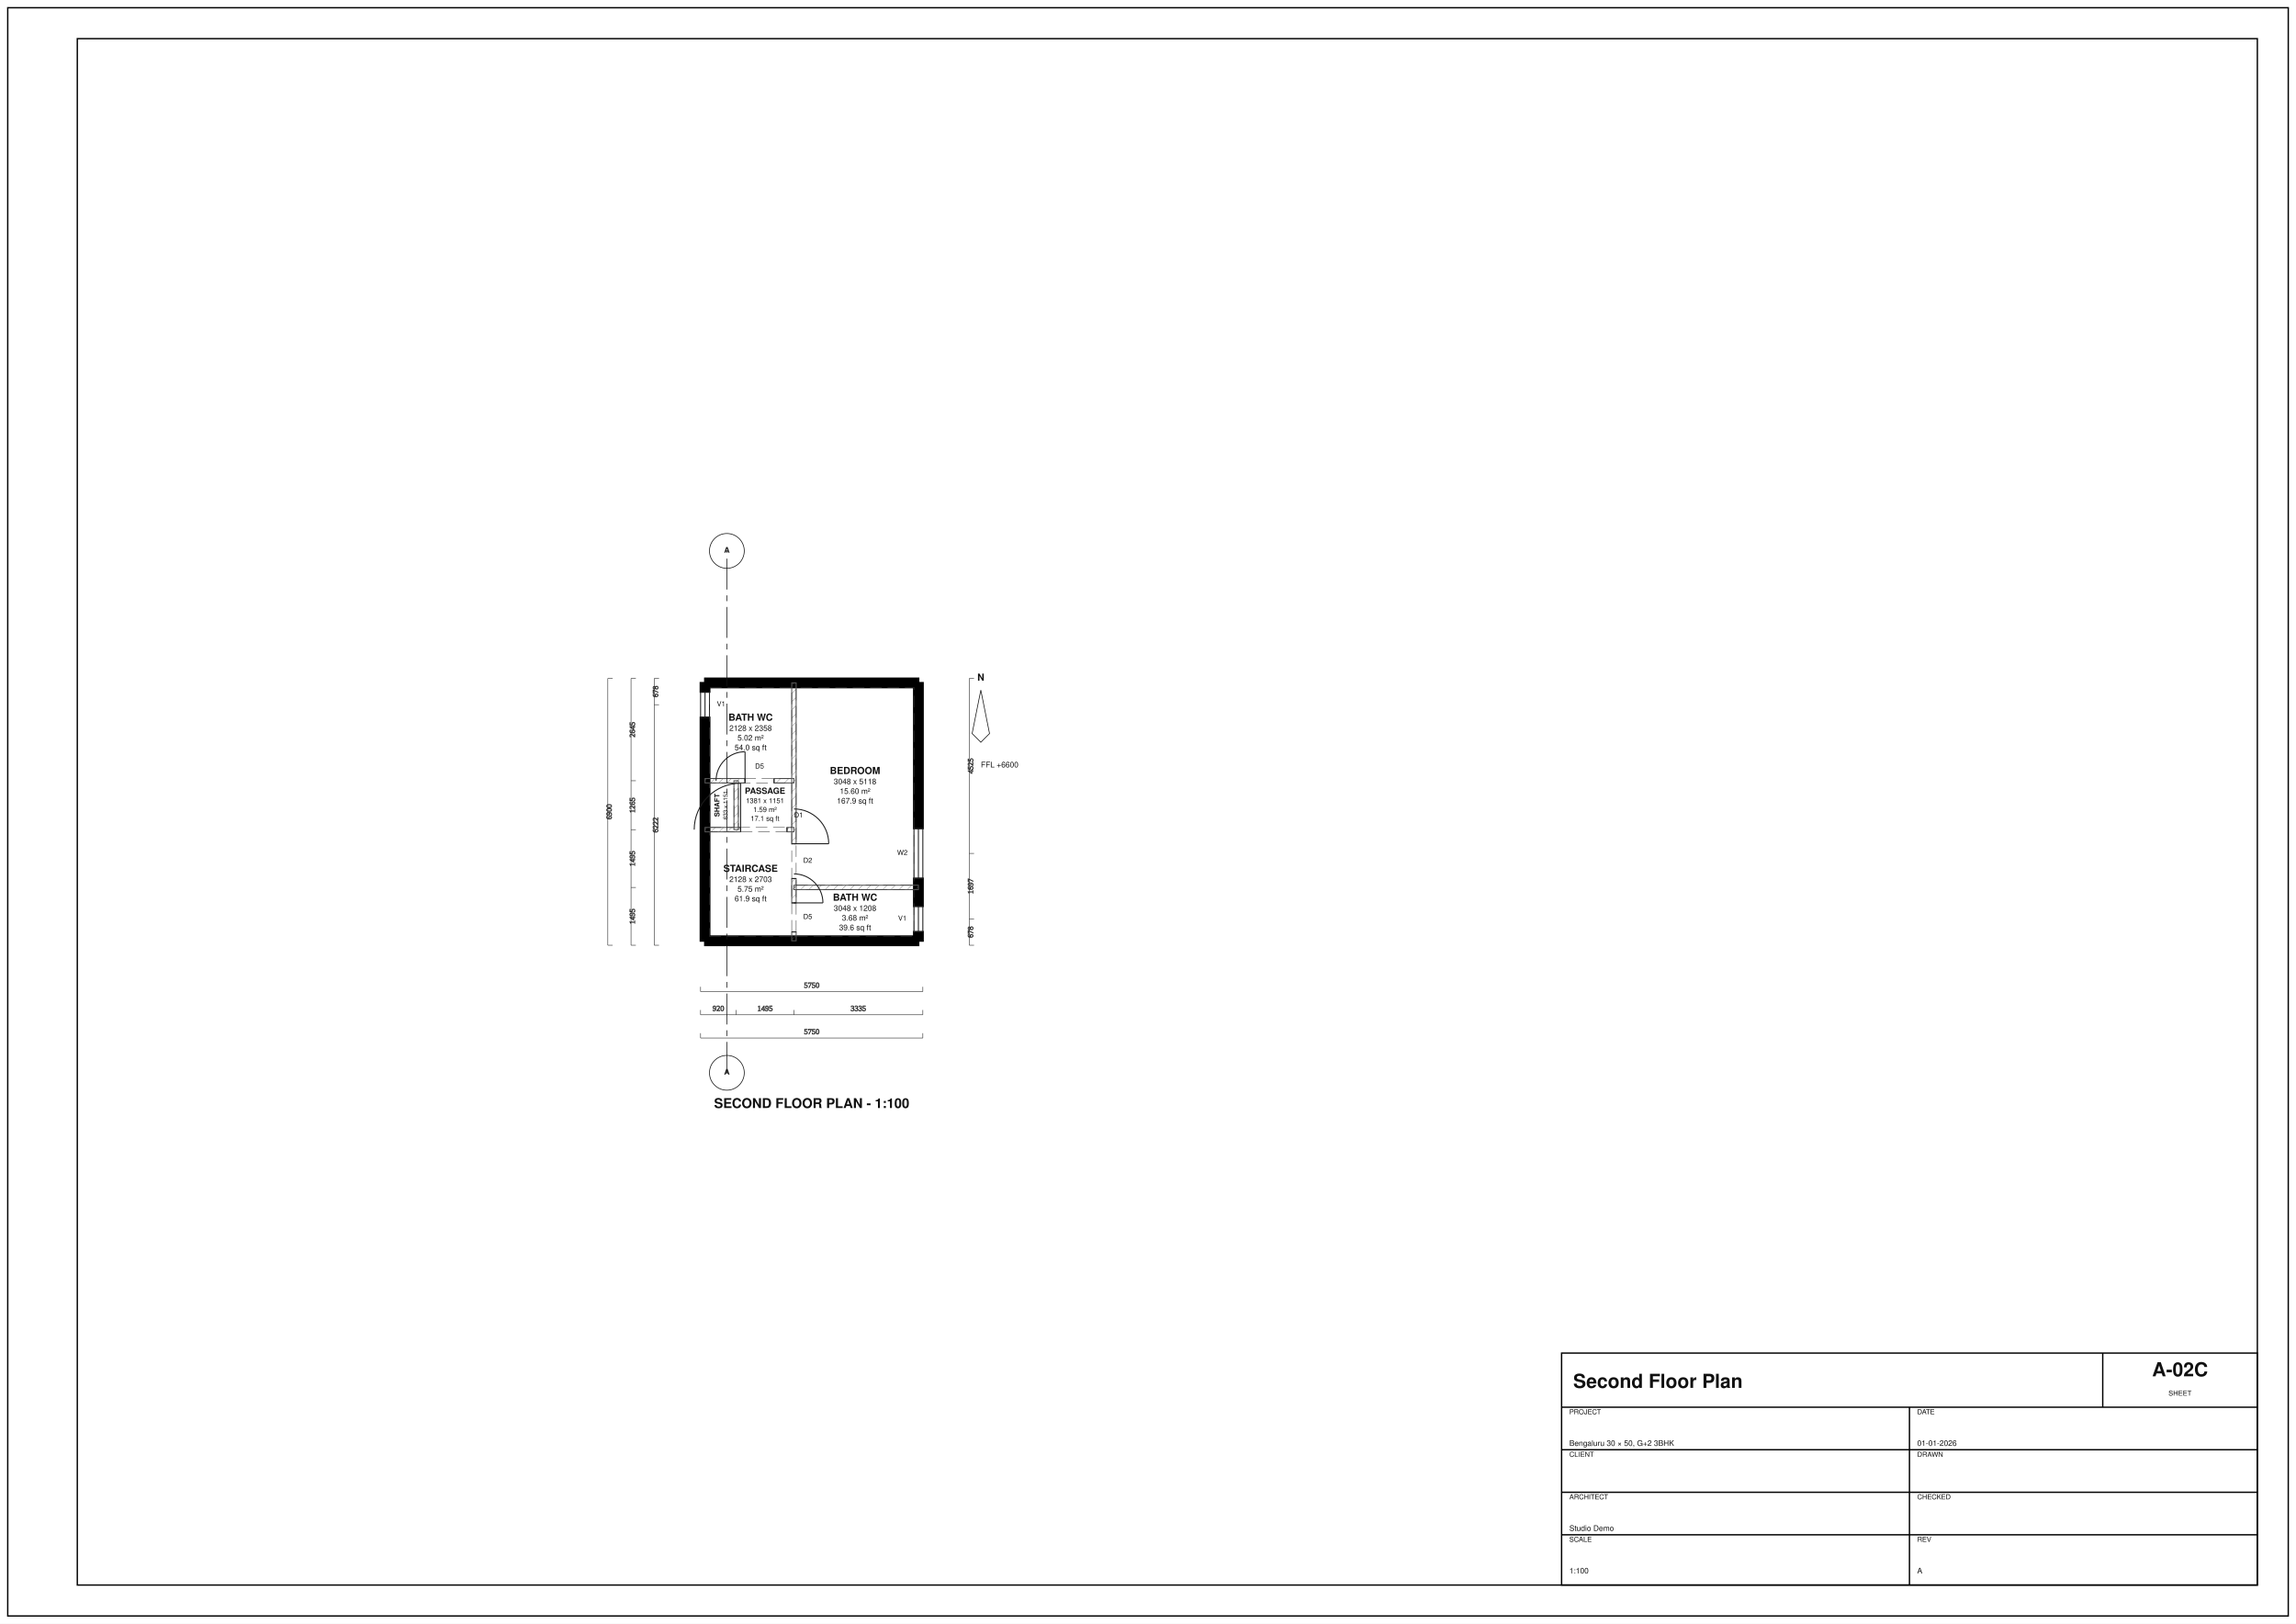
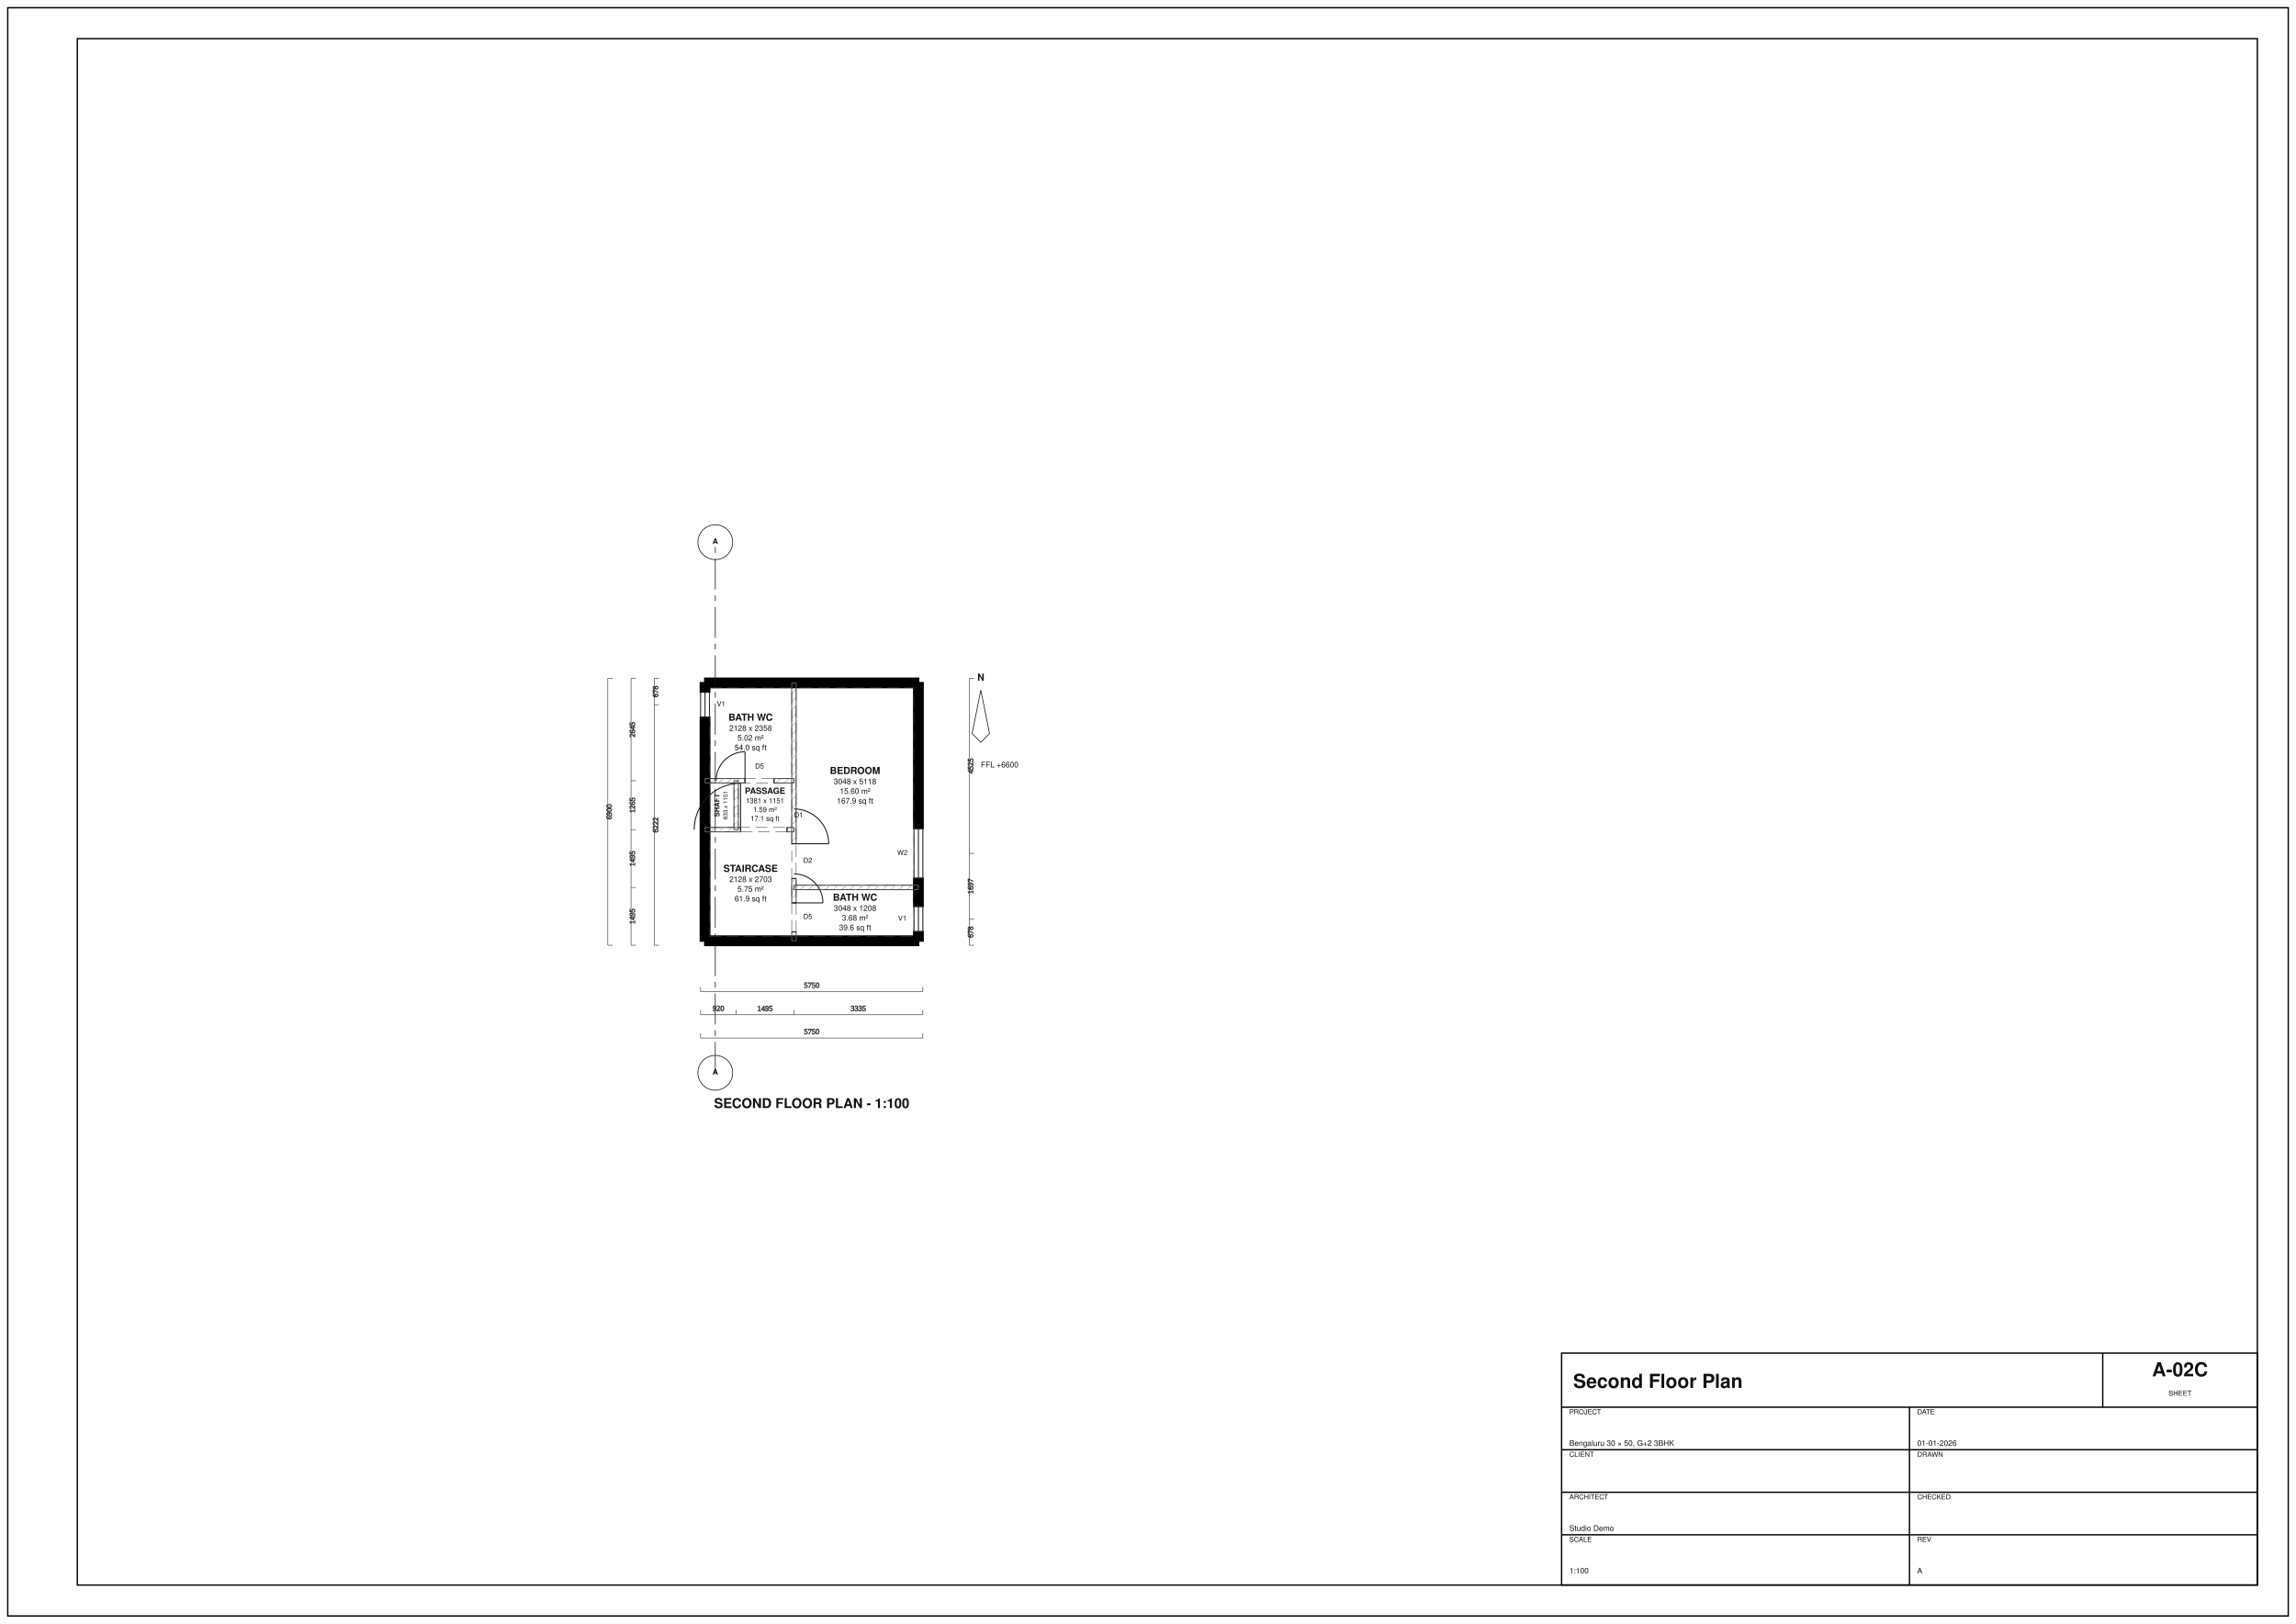
<svg xmlns="http://www.w3.org/2000/svg" width="594mm" height="420mm" viewBox="0 0 594 420" version="1.1">
  <rect x="0" y="0" width="594" height="420" fill="#ffffff" stroke="none" />
  <defs>
    <clipPath id="hc-53a6766c0571bcbe" clip-rule="evenodd">
      <path d="M 203.600 215.170 L 205.400 215.170 L 205.400 214.030 L 203.600 214.030 Z" />
    </clipPath>
    <clipPath id="hc-5443f8e2e0b172e4" clip-rule="evenodd">
      <path d="M 182.400 215.170 L 191.600 215.170 L 191.600 214.030 L 182.400 214.030 Z" />
    </clipPath>
    <clipPath id="hc-5e14afe2725ba9ee" clip-rule="evenodd">
      <path d="M 200.250 202.520 L 205.400 202.520 L 205.400 201.380 L 200.250 201.380 Z" />
    </clipPath>
    <clipPath id="hc-891e78960753bd06" clip-rule="evenodd">
      <path d="M 205.400 230.120 L 237.600 230.120 L 237.600 228.980 L 205.400 228.980 Z" />
    </clipPath>
    <clipPath id="hc-a67731da4fcaa35d" clip-rule="evenodd">
      <path d="M 204.830 218.250 L 204.830 176.650 L 205.970 176.650 L 205.970 218.250 Z" />
    </clipPath>
    <clipPath id="hc-d23663c6e8a1dd29" clip-rule="evenodd">
      <path d="M 182.400 202.520 L 192.750 202.520 L 192.750 201.380 L 182.400 201.380 Z" />
    </clipPath>
    <clipPath id="hc-d5332ef47d9137ed" clip-rule="evenodd">
      <path d="M 204.830 243.350 L 204.830 241.050 L 205.970 241.050 L 205.970 243.350 Z" />
    </clipPath>
    <clipPath id="hc-e2810766ac038fbd" clip-rule="evenodd">
      <path d="M 189.880 214.600 L 189.880 201.950 L 191.020 201.950 L 191.020 214.600 Z" />
    </clipPath>
    <clipPath id="hc-e322d8e09963ec1e" clip-rule="evenodd">
      <path d="M 204.830 233.550 L 204.830 227.250 L 205.970 227.250 L 205.970 233.550 Z" />
    </clipPath>
  </defs>
  <g id="g-frame">
    <g class="layer" data-layer="A-TEXT" stroke="#111111" stroke-width="0.180" fill="none" stroke-linecap="butt" stroke-linejoin="miter">
      <g font-family="Helvetica, Arial, sans-serif" fill="#111111" stroke="none">
        <text x="407.000" y="359.000" font-size="5.000" text-anchor="start" dominant-baseline="alphabetic" font-weight="600">Second Floor Plan</text>
        <text x="564.000" y="356.000" font-size="5.000" text-anchor="middle" dominant-baseline="alphabetic" font-weight="600">A-02C</text>
        <text x="564.000" y="361.000" font-size="1.800" text-anchor="middle" dominant-baseline="alphabetic">SHEET</text>
        <text x="406.000" y="365.000" font-size="1.800" text-anchor="start" dominant-baseline="hanging">PROJECT</text>
        <text x="406.000" y="374.000" font-size="2.000" text-anchor="start" dominant-baseline="alphabetic">Bengaluru 30 × 50, G+2 3BHK</text>
        <text x="406.000" y="376.000" font-size="1.800" text-anchor="start" dominant-baseline="hanging">CLIENT</text>
        <text x="406.000" y="385.000" font-size="2.000" text-anchor="start" dominant-baseline="alphabetic" />
        <text x="406.000" y="387.000" font-size="1.800" text-anchor="start" dominant-baseline="hanging">ARCHITECT</text>
        <text x="406.000" y="396.000" font-size="2.000" text-anchor="start" dominant-baseline="alphabetic">Studio Demo</text>
        <text x="406.000" y="398.000" font-size="1.800" text-anchor="start" dominant-baseline="hanging">SCALE</text>
        <text x="406.000" y="407.000" font-size="2.000" text-anchor="start" dominant-baseline="alphabetic">1:100</text>
        <text x="496.000" y="365.000" font-size="1.800" text-anchor="start" dominant-baseline="hanging">DATE</text>
        <text x="496.000" y="374.000" font-size="2.000" text-anchor="start" dominant-baseline="alphabetic">01-01-2026</text>
        <text x="496.000" y="376.000" font-size="1.800" text-anchor="start" dominant-baseline="hanging">DRAWN</text>
        <text x="496.000" y="385.000" font-size="2.000" text-anchor="start" dominant-baseline="alphabetic" />
        <text x="496.000" y="387.000" font-size="1.800" text-anchor="start" dominant-baseline="hanging">CHECKED</text>
        <text x="496.000" y="396.000" font-size="2.000" text-anchor="start" dominant-baseline="alphabetic" />
        <text x="496.000" y="398.000" font-size="1.800" text-anchor="start" dominant-baseline="hanging">REV</text>
        <text x="496.000" y="407.000" font-size="2.000" text-anchor="start" dominant-baseline="alphabetic">A</text>
      </g>
    </g>
    <g class="layer" data-layer="A-TITL" stroke="#000000" stroke-width="0.350" fill="none" stroke-linecap="butt" stroke-linejoin="miter">
      <polygon points="2.000,2.000 592.000,2.000 592.000,418.000 2.000,418.000" fill="none" />
      <polygon points="20.000,10.000 584.000,10.000 584.000,410.000 20.000,410.000" fill="none" />
      <polygon points="404.000,350.000 584.000,350.000 584.000,410.000 404.000,410.000" fill="none" />
      <line x1="404.000" y1="364.000" x2="584.000" y2="364.000" />
      <line x1="544.000" y1="350.000" x2="544.000" y2="364.000" />
      <line x1="494.000" y1="364.000" x2="494.000" y2="410.000" />
      <line x1="404.000" y1="375.000" x2="494.000" y2="375.000" />
      <line x1="404.000" y1="386.000" x2="494.000" y2="386.000" />
      <line x1="404.000" y1="397.000" x2="494.000" y2="397.000" />
      <line x1="494.000" y1="375.000" x2="584.000" y2="375.000" />
      <line x1="494.000" y1="386.000" x2="584.000" y2="386.000" />
      <line x1="494.000" y1="397.000" x2="584.000" y2="397.000" />
    </g>
  </g>
  <g id="g-plan-storey_01M1KF7AZQAQJH5XK76NKFDM9E">
    <g class="layer" data-layer="A-WALL" stroke="#000000" stroke-width="0.500" fill="none" stroke-linecap="butt" stroke-linejoin="miter">
      <path d="M 182.400 244.500 L 237.600 244.500 L 237.600 242.200 L 182.400 242.200 Z" fill="#000000" fill-rule="evenodd" stroke="none" />
      <polygon points="182.400,244.500 237.600,244.500 237.600,242.200 182.400,242.200" fill="none" />
      <path d="M 236.450 243.350 L 236.450 241.050 L 238.750 241.050 L 238.750 243.350 Z" fill="#000000" fill-rule="evenodd" stroke="none" />
      <polygon points="236.450,243.350 236.450,241.050 238.750,241.050 238.750,243.350" fill="none" />
      <path d="M 236.450 234.390 L 236.450 227.250 L 238.750 227.250 L 238.750 234.390 Z" fill="#000000" fill-rule="evenodd" stroke="none" />
      <polygon points="236.450,234.390 236.450,227.250 238.750,227.250 238.750,234.390" fill="none" />
      <path d="M 236.450 214.250 L 236.450 176.650 L 238.750 176.650 L 238.750 214.250 Z" fill="#000000" fill-rule="evenodd" stroke="none" />
      <polygon points="236.450,214.250 236.450,176.650 238.750,176.650 238.750,214.250" fill="none" />
      <path d="M 181.250 243.350 L 181.250 185.610 L 183.550 185.610 L 183.550 243.350 Z" fill="#000000" fill-rule="evenodd" stroke="none" />
      <polygon points="181.250,243.350 181.250,185.610 183.550,185.610 183.550,243.350" fill="none" />
      <path d="M 181.250 178.950 L 181.250 176.650 L 183.550 176.650 L 183.550 178.950 Z" fill="#000000" fill-rule="evenodd" stroke="none" />
      <polygon points="181.250,178.950 181.250,176.650 183.550,176.650 183.550,178.950" fill="none" />
      <path d="M 182.400 177.800 L 237.600 177.800 L 237.600 175.500 L 182.400 175.500 Z" fill="#000000" fill-rule="evenodd" stroke="none" />
      <polygon points="182.400,177.800 237.600,177.800 237.600,175.500 182.400,175.500" fill="none" />
    </g>
    <g class="layer" data-layer="A-WALL-PART" stroke="#555555" stroke-width="0.250" fill="none" stroke-linecap="butt" stroke-linejoin="miter">
      <g clip-path="url(#hc-d5332ef47d9137ed)">
        <path d="M 205.740 244.260 L 207.460 242.540 M 204.680 243.200 L 206.400 241.480 M 203.620 242.140 L 205.340 240.420" stroke="#555555" stroke-width="0.080" fill="none" />
      </g>
      <polygon points="204.830,243.350 204.830,241.050 205.970,241.050 205.970,243.350" fill="none" />
      <g clip-path="url(#hc-e322d8e09963ec1e)">
        <path d="M 206.390 235.110 L 210.110 231.390 M 205.330 234.050 L 209.050 230.330 M 204.270 232.990 L 207.990 229.270 M 203.210 231.930 L 206.930 228.210 M 202.150 230.870 L 205.870 227.150 M 201.090 229.810 L 204.810 226.090" stroke="#555555" stroke-width="0.080" fill="none" />
      </g>
      <polygon points="204.830,233.550 204.830,227.250 205.970,227.250 205.970,233.550" fill="none" />
      <g clip-path="url(#hc-a67731da4fcaa35d)">
        <path d="M 205.560 218.980 L 226.930 197.610 M 204.500 217.920 L 225.870 196.550 M 203.440 216.860 L 224.810 195.490 M 202.380 215.800 L 223.750 194.430 M 201.320 214.740 L 222.690 193.370 M 200.260 213.680 L 221.630 192.310 M 199.190 212.610 L 220.560 191.240 M 198.130 211.550 L 219.500 190.180 M 197.070 210.490 L 218.440 189.120 M 196.010 209.430 L 217.380 188.060 M 194.950 208.370 L 216.320 187.000 M 193.890 207.310 L 215.260 185.940 M 192.830 206.250 L 214.200 184.880 M 191.770 205.190 L 213.140 183.820 M 190.710 204.130 L 212.080 182.760 M 189.650 203.070 L 211.020 181.700 M 188.590 202.010 L 209.960 180.640 M 187.530 200.950 L 208.900 179.580 M 186.470 199.890 L 207.840 178.520 M 185.410 198.830 L 206.780 177.460 M 184.350 197.770 L 205.720 176.400 M 183.280 196.700 L 204.650 175.330" stroke="#555555" stroke-width="0.080" fill="none" />
      </g>
      <polygon points="204.830,218.250 204.830,176.650 205.970,176.650 205.970,218.250" fill="none" />
      <g clip-path="url(#hc-e2810766ac038fbd)">
        <path d="M 191.420 216.140 L 198.320 209.250 M 190.360 215.080 L 197.260 208.190 M 189.300 214.020 L 196.200 207.130 M 188.240 212.960 L 195.140 206.070 M 187.180 211.900 L 194.080 205.010 M 186.120 210.840 L 193.010 203.940 M 185.060 209.780 L 191.950 202.880 M 184.000 208.720 L 190.890 201.820 M 182.940 207.660 L 189.830 200.760" stroke="#555555" stroke-width="0.080" fill="none" />
      </g>
      <polygon points="189.880,214.600 189.880,201.950 191.020,201.950 191.020,214.600" fill="none" />
      <g clip-path="url(#hc-5443f8e2e0b172e4)">
        <path d="M 187.400 220.170 L 192.570 215.000 M 186.340 219.110 L 191.510 213.940 M 185.280 218.050 L 190.450 212.880 M 184.220 216.990 L 189.390 211.820 M 183.160 215.930 L 188.330 210.760 M 182.090 214.860 L 187.260 209.690 M 181.030 213.800 L 186.200 208.630" stroke="#555555" stroke-width="0.080" fill="none" />
      </g>
      <polygon points="182.400,215.170 191.600,215.170 191.600,214.030 182.400,214.030" fill="none" />
      <g clip-path="url(#hc-53a6766c0571bcbe)">
        <path d="M 205.420 216.990 L 206.890 215.520 M 204.360 215.930 L 205.830 214.460 M 203.300 214.870 L 204.770 213.400 M 202.240 213.810 L 203.710 212.340" stroke="#555555" stroke-width="0.080" fill="none" />
      </g>
      <polygon points="203.600,215.170 205.400,215.170 205.400,214.030 203.600,214.030" fill="none" />
      <g clip-path="url(#hc-891e78960753bd06)">
        <path d="M 222.180 246.900 L 238.850 230.230 M 221.120 245.840 L 237.790 229.170 M 220.060 244.780 L 236.730 228.110 M 219.000 243.720 L 235.670 227.050 M 217.940 242.660 L 234.610 225.990 M 216.880 241.600 L 233.550 224.930 M 215.820 240.540 L 232.490 223.870 M 214.760 239.480 L 231.430 222.810 M 213.700 238.420 L 230.370 221.750 M 212.640 237.360 L 229.310 220.690 M 211.580 236.300 L 228.250 219.630 M 210.520 235.240 L 227.190 218.570 M 209.450 234.170 L 226.120 217.500 M 208.390 233.110 L 225.060 216.440 M 207.330 232.050 L 224.000 215.380 M 206.270 230.990 L 222.940 214.320 M 205.210 229.930 L 221.880 213.260 M 204.150 228.870 L 220.820 212.200" stroke="#555555" stroke-width="0.080" fill="none" />
      </g>
      <polygon points="205.400,230.120 237.600,230.120 237.600,228.980 205.400,228.980" fill="none" />
      <g clip-path="url(#hc-d23663c6e8a1dd29)">
        <path d="M 188.420 208.540 L 194.160 202.790 M 187.360 207.480 L 193.100 201.730 M 186.300 206.420 L 192.040 200.670 M 185.240 205.360 L 190.980 199.610 M 184.180 204.300 L 189.920 198.550 M 183.120 203.240 L 188.860 197.490 M 182.060 202.180 L 187.800 196.430 M 181.000 201.120 L 186.740 195.370" stroke="#555555" stroke-width="0.080" fill="none" />
      </g>
      <polygon points="182.400,202.520 192.750,202.520 192.750,201.380 182.400,201.380" fill="none" />
      <g clip-path="url(#hc-5e14afe2725ba9ee)">
        <path d="M 203.710 205.980 L 206.850 202.830 M 202.650 204.920 L 205.790 201.770 M 201.590 203.860 L 204.730 200.710 M 200.530 202.800 L 203.670 199.650 M 199.470 201.740 L 202.610 198.590" stroke="#555555" stroke-width="0.080" fill="none" />
      </g>
      <polygon points="200.250,202.520 205.400,202.520 205.400,201.380 200.250,201.380" fill="none" />
    </g>
    <g class="layer" data-layer="A-DOOR" stroke="#1a1a1a" stroke-width="0.250" fill="none" stroke-linecap="butt" stroke-linejoin="miter">
      <line x1="205.400" y1="233.550" x2="212.900" y2="233.550" />
      <path d="M 212.900 233.550 A 7.500 7.500 0 0 0 205.400 226.050" fill="none" />
      <line x1="204.830" y1="241.050" x2="205.970" y2="241.050" />
      <line x1="204.830" y1="233.550" x2="205.970" y2="233.550" />
      <line x1="205.400" y1="218.250" x2="214.400" y2="218.250" />
      <path d="M 214.400 218.250 A 9.000 9.000 0 0 0 205.400 209.250" fill="none" />
      <line x1="204.830" y1="227.250" x2="205.970" y2="227.250" />
      <line x1="204.830" y1="218.250" x2="205.970" y2="218.250" />
      <line x1="191.600" y1="214.600" x2="191.600" y2="202.600" />
      <path d="M 191.600 202.600 A 12.000 12.000 0 0 0 179.600 214.600" fill="none" />
      <line x1="191.600" y1="215.170" x2="191.600" y2="214.030" />
      <line x1="203.600" y1="215.170" x2="203.600" y2="214.030" />
      <line x1="192.750" y1="201.950" x2="192.750" y2="194.450" />
      <path d="M 192.750 194.450 A 7.500 7.500 0 0 0 185.250 201.950" fill="none" />
      <line x1="192.750" y1="202.520" x2="192.750" y2="201.380" />
      <line x1="200.250" y1="202.520" x2="200.250" y2="201.380" />
    </g>
    <g class="layer" data-layer="A-WIND" stroke="#1a1a1a" stroke-width="0.250" fill="none" stroke-linecap="butt" stroke-linejoin="miter">
      <line x1="236.450" y1="241.050" x2="236.450" y2="234.390" />
      <line x1="237.600" y1="241.050" x2="237.600" y2="234.390" />
      <line x1="238.750" y1="241.050" x2="238.750" y2="234.390" />
      <line x1="236.450" y1="241.050" x2="238.750" y2="241.050" />
      <line x1="236.450" y1="234.390" x2="238.750" y2="234.390" />
      <line x1="236.450" y1="227.250" x2="236.450" y2="214.250" />
      <line x1="237.600" y1="227.250" x2="237.600" y2="214.250" />
      <line x1="238.750" y1="227.250" x2="238.750" y2="214.250" />
      <line x1="236.450" y1="227.250" x2="238.750" y2="227.250" />
      <line x1="236.450" y1="214.250" x2="238.750" y2="214.250" />
      <line x1="181.250" y1="185.610" x2="181.250" y2="178.950" />
      <line x1="182.400" y1="185.610" x2="182.400" y2="178.950" />
      <line x1="183.550" y1="185.610" x2="183.550" y2="178.950" />
      <line x1="181.250" y1="185.610" x2="183.550" y2="185.610" />
      <line x1="181.250" y1="178.950" x2="183.550" y2="178.950" />
    </g>
    <g class="layer" data-layer="A-DIM" stroke="#1a1a1a" stroke-width="0.130" fill="none" stroke-linecap="butt" stroke-linejoin="miter">
      <line x1="181.250" y1="268.500" x2="238.750" y2="268.500" />
      <line x1="181.250" y1="268.500" x2="181.250" y2="267.250" />
      <line x1="238.750" y1="268.500" x2="238.750" y2="267.250" />
      <text x="210.000" y="267.500" font-size="2.000" text-anchor="middle" dominant-baseline="alphabetic">5750</text>
      <line x1="181.250" y1="262.500" x2="238.750" y2="262.500" />
      <line x1="181.250" y1="262.500" x2="181.250" y2="261.250" />
      <line x1="190.450" y1="262.500" x2="190.450" y2="261.250" />
      <line x1="205.400" y1="262.500" x2="205.400" y2="261.250" />
      <line x1="238.750" y1="262.500" x2="238.750" y2="261.250" />
      <text x="185.850" y="261.500" font-size="2.000" text-anchor="middle" dominant-baseline="alphabetic">920</text>
      <text x="197.920" y="261.500" font-size="2.000" text-anchor="middle" dominant-baseline="alphabetic">1495</text>
      <text x="222.070" y="261.500" font-size="2.000" text-anchor="middle" dominant-baseline="alphabetic">3335</text>
      <line x1="181.250" y1="256.500" x2="238.750" y2="256.500" />
      <line x1="181.250" y1="256.500" x2="181.250" y2="255.250" />
      <line x1="238.750" y1="256.500" x2="238.750" y2="255.250" />
      <text x="210.000" y="255.500" font-size="2.000" text-anchor="middle" dominant-baseline="alphabetic">5750</text>
      <line x1="157.250" y1="244.500" x2="157.250" y2="175.500" />
      <line x1="157.250" y1="244.500" x2="158.500" y2="244.500" />
      <line x1="157.250" y1="175.500" x2="158.500" y2="175.500" />
      <text x="158.250" y="210.000" font-size="2.000" text-anchor="middle" dominant-baseline="alphabetic" transform="rotate(-90 158.250 210.000)">6900</text>
      <line x1="163.250" y1="244.500" x2="163.250" y2="175.500" />
      <line x1="163.250" y1="244.500" x2="164.500" y2="244.500" />
      <line x1="163.250" y1="229.550" x2="164.500" y2="229.550" />
      <line x1="163.250" y1="214.600" x2="164.500" y2="214.600" />
      <line x1="163.250" y1="201.950" x2="164.500" y2="201.950" />
      <line x1="163.250" y1="175.500" x2="164.500" y2="175.500" />
      <text x="164.250" y="237.030" font-size="2.000" text-anchor="middle" dominant-baseline="alphabetic" transform="rotate(-90 164.250 237.030)">1495</text>
      <text x="164.250" y="222.080" font-size="2.000" text-anchor="middle" dominant-baseline="alphabetic" transform="rotate(-90 164.250 222.080)">1495</text>
      <text x="164.250" y="208.280" font-size="2.000" text-anchor="middle" dominant-baseline="alphabetic" transform="rotate(-90 164.250 208.280)">1265</text>
      <text x="164.250" y="188.730" font-size="2.000" text-anchor="middle" dominant-baseline="alphabetic" transform="rotate(-90 164.250 188.730)">2645</text>
      <line x1="169.250" y1="244.500" x2="169.250" y2="175.500" />
      <line x1="169.250" y1="244.500" x2="170.500" y2="244.500" />
      <line x1="169.250" y1="182.280" x2="170.500" y2="182.280" />
      <line x1="169.250" y1="175.500" x2="170.500" y2="175.500" />
      <text x="170.250" y="213.390" font-size="2.000" text-anchor="middle" dominant-baseline="alphabetic" transform="rotate(-90 170.250 213.390)">6222</text>
      <text x="170.250" y="178.890" font-size="2.000" text-anchor="middle" dominant-baseline="alphabetic" transform="rotate(-90 170.250 178.890)">678</text>
      <line x1="250.750" y1="244.500" x2="250.750" y2="175.500" />
      <line x1="250.750" y1="244.500" x2="252.000" y2="244.500" />
      <line x1="250.750" y1="237.720" x2="252.000" y2="237.720" />
      <line x1="250.750" y1="220.750" x2="252.000" y2="220.750" />
      <line x1="250.750" y1="175.500" x2="252.000" y2="175.500" />
      <text x="251.750" y="241.110" font-size="2.000" text-anchor="middle" dominant-baseline="alphabetic" transform="rotate(-90 251.750 241.110)">678</text>
      <text x="251.750" y="229.240" font-size="2.000" text-anchor="middle" dominant-baseline="alphabetic" transform="rotate(-90 251.750 229.240)">1697</text>
      <text x="251.750" y="198.130" font-size="2.000" text-anchor="middle" dominant-baseline="alphabetic" transform="rotate(-90 251.750 198.130)">4525</text>
    </g>
    <g class="layer" data-layer="A-TEXT" stroke="#111111" stroke-width="0.180" fill="none" stroke-linecap="butt" stroke-linejoin="miter">
      <polygon points="253.750,178.500 251.500,189.750 253.750,192.000 256.000,189.750" fill="none" />
-       <line x1="188.050" y1="277.500" x2="188.050" y2="142.500" stroke-dasharray="8.000 1.500 1.500 1.500" />
-       <circle cx="188.050" cy="277.500" r="4.500" fill="none" />
-       <circle cx="188.050" cy="142.500" r="4.500" fill="none" />
+       <line x1="185.050" y1="277.500" x2="185.050" y2="140.250" stroke-dasharray="8.000 1.500 1.500 1.500" />
+       <circle cx="185.050" cy="277.500" r="4.500" fill="none" />
+       <circle cx="185.050" cy="140.250" r="4.500" fill="none" />
      <g font-family="Helvetica, Arial, sans-serif" fill="#111111" stroke="none">
        <text x="194.190" y="224.940" font-size="2.500" text-anchor="middle" dominant-baseline="central" font-weight="600">STAIRCASE</text>
        <text x="194.190" y="227.690" font-size="2.000" text-anchor="middle" dominant-baseline="central">2128 x 2703</text>
        <text x="194.190" y="230.190" font-size="2.000" text-anchor="middle" dominant-baseline="central">5.75 m²</text>
        <text x="194.190" y="232.690" font-size="2.000" text-anchor="middle" dominant-baseline="central">61.9 sq ft</text>
        <text x="221.210" y="199.640" font-size="2.500" text-anchor="middle" dominant-baseline="central" font-weight="600">BEDROOM</text>
        <text x="221.210" y="202.390" font-size="2.000" text-anchor="middle" dominant-baseline="central">3048 x 5118</text>
        <text x="221.210" y="204.890" font-size="2.000" text-anchor="middle" dominant-baseline="central">15.60 m²</text>
        <text x="221.210" y="207.390" font-size="2.000" text-anchor="middle" dominant-baseline="central">167.9 sq ft</text>
        <text x="194.190" y="185.840" font-size="2.500" text-anchor="middle" dominant-baseline="central" font-weight="600">BATH WC</text>
        <text x="194.190" y="188.590" font-size="2.000" text-anchor="middle" dominant-baseline="central">2128 x 2358</text>
        <text x="194.190" y="191.090" font-size="2.000" text-anchor="middle" dominant-baseline="central">5.02 m²</text>
        <text x="194.190" y="193.590" font-size="2.000" text-anchor="middle" dominant-baseline="central">54.0 sq ft</text>
        <text x="197.920" y="204.830" font-size="2.200" text-anchor="middle" dominant-baseline="central" font-weight="600">PASSAGE</text>
        <text x="197.920" y="207.330" font-size="1.800" text-anchor="middle" dominant-baseline="central">1381 x 1151</text>
        <text x="197.920" y="209.630" font-size="1.800" text-anchor="middle" dominant-baseline="central">1.59 m²</text>
        <text x="197.920" y="211.930" font-size="1.800" text-anchor="middle" dominant-baseline="central">17.1 sq ft</text>
        <text x="221.210" y="232.410" font-size="2.500" text-anchor="middle" dominant-baseline="central" font-weight="600">BATH WC</text>
        <text x="221.210" y="235.160" font-size="2.000" text-anchor="middle" dominant-baseline="central">3048 x 1208</text>
        <text x="221.210" y="237.660" font-size="2.000" text-anchor="middle" dominant-baseline="central">3.68 m²</text>
        <text x="221.210" y="240.160" font-size="2.000" text-anchor="middle" dominant-baseline="central">39.6 sq ft</text>
        <text x="185.710" y="208.280" font-size="1.800" text-anchor="middle" dominant-baseline="central" font-weight="600" transform="rotate(-90 185.710 208.280)">SHAFT</text>
        <text x="187.860" y="208.280" font-size="1.500" text-anchor="middle" dominant-baseline="central" transform="rotate(-90 187.860 208.280)">633 x 1151</text>
        <text x="208.970" y="237.300" font-size="1.800" text-anchor="middle" dominant-baseline="central">D5</text>
        <text x="208.970" y="222.750" font-size="1.800" text-anchor="middle" dominant-baseline="central">D2</text>
        <text x="206.600" y="211.030" font-size="1.800" text-anchor="middle" dominant-baseline="central">D1</text>
        <text x="196.500" y="198.380" font-size="1.800" text-anchor="middle" dominant-baseline="central">D5</text>
        <text x="233.450" y="237.720" font-size="1.800" text-anchor="middle" dominant-baseline="central">V1</text>
        <text x="233.450" y="220.750" font-size="1.800" text-anchor="middle" dominant-baseline="central">W2</text>
        <text x="186.550" y="182.280" font-size="1.800" text-anchor="middle" dominant-baseline="central">V1</text>
        <text x="253.750" y="198.500" font-size="2.000" text-anchor="start" dominant-baseline="alphabetic">FFL +6600</text>
        <text x="253.750" y="175.500" font-size="2.500" text-anchor="middle" dominant-baseline="central" font-weight="600">N</text>
-         <text x="188.050" y="277.500" font-size="2.000" text-anchor="middle" dominant-baseline="central" font-weight="600">A</text>
-         <text x="188.050" y="142.500" font-size="2.000" text-anchor="middle" dominant-baseline="central" font-weight="600">A</text>
+         <text x="185.050" y="277.500" font-size="2.000" text-anchor="middle" dominant-baseline="central" font-weight="600">A</text>
+         <text x="185.050" y="140.250" font-size="2.000" text-anchor="middle" dominant-baseline="central" font-weight="600">A</text>
      </g>
    </g>
    <g class="layer" data-layer="A-AREA" stroke="#3a3a3a" stroke-width="0.130" fill="none" stroke-linecap="butt" stroke-linejoin="miter">
      <polygon points="183.550,242.200 204.830,242.200 204.830,215.170 183.550,215.170" fill="none" stroke-dasharray="3.000 1.500" />
      <polygon points="205.970,228.980 236.450,228.980 236.450,177.800 205.970,177.800" fill="none" stroke-dasharray="3.000 1.500" />
      <polygon points="183.550,201.380 204.830,201.380 204.830,177.800 183.550,177.800" fill="none" stroke-dasharray="3.000 1.500" />
      <polygon points="191.020,214.030 204.830,214.030 204.830,202.520 191.020,202.520" fill="none" stroke-dasharray="3.000 1.500" />
      <polygon points="205.970,242.200 236.450,242.200 236.450,230.120 205.970,230.120" fill="none" stroke-dasharray="3.000 1.500" />
      <polygon points="183.550,214.030 189.880,214.030 189.880,202.520 183.550,202.520" fill="none" stroke-dasharray="3.000 1.500" />
    </g>
  </g>
  <g id="g-plan-storey_01M1KF7AZQAQJH5XK76NKFDM9E-label">
    <g class="layer" data-layer="A-TEXT" stroke="#111111" stroke-width="0.180" fill="none" stroke-linecap="butt" stroke-linejoin="miter">
      <g font-family="Helvetica, Arial, sans-serif" fill="#111111" stroke="none">
        <text x="210.000" y="285.000" font-size="3.500" text-anchor="middle" dominant-baseline="hanging" font-weight="600">SECOND FLOOR PLAN - 1:100</text>
      </g>
    </g>
  </g>
</svg>
